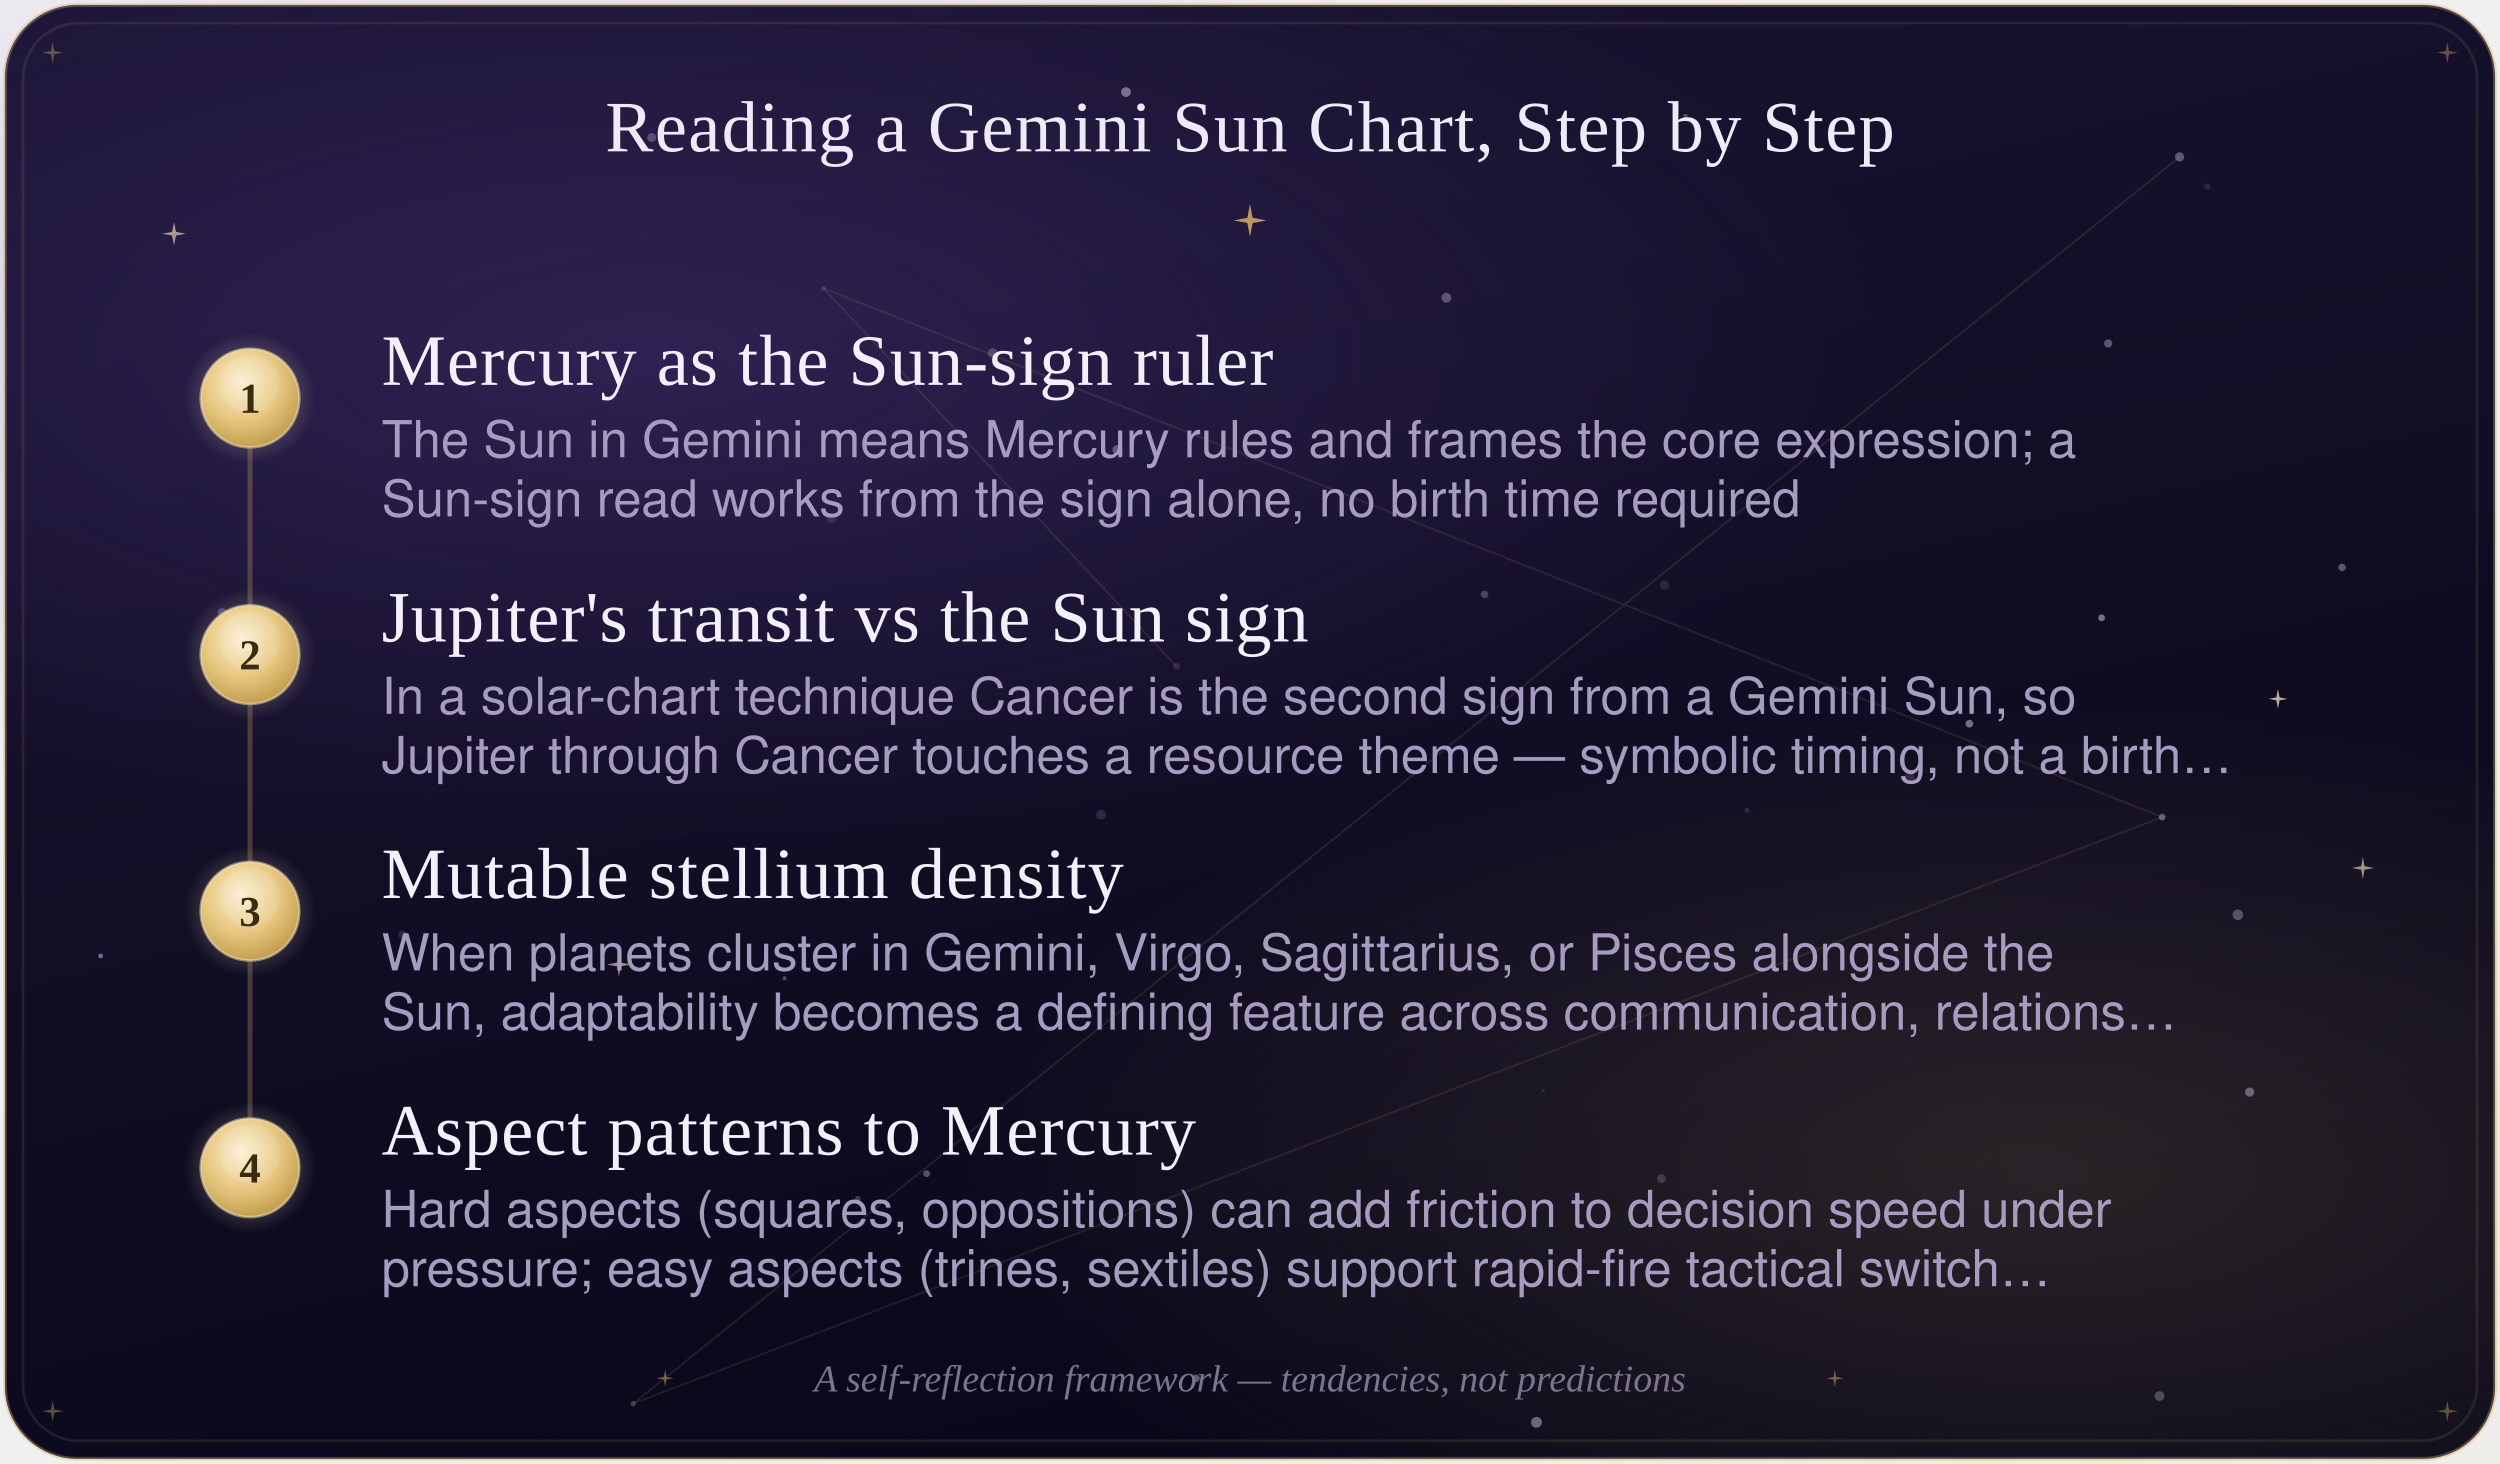
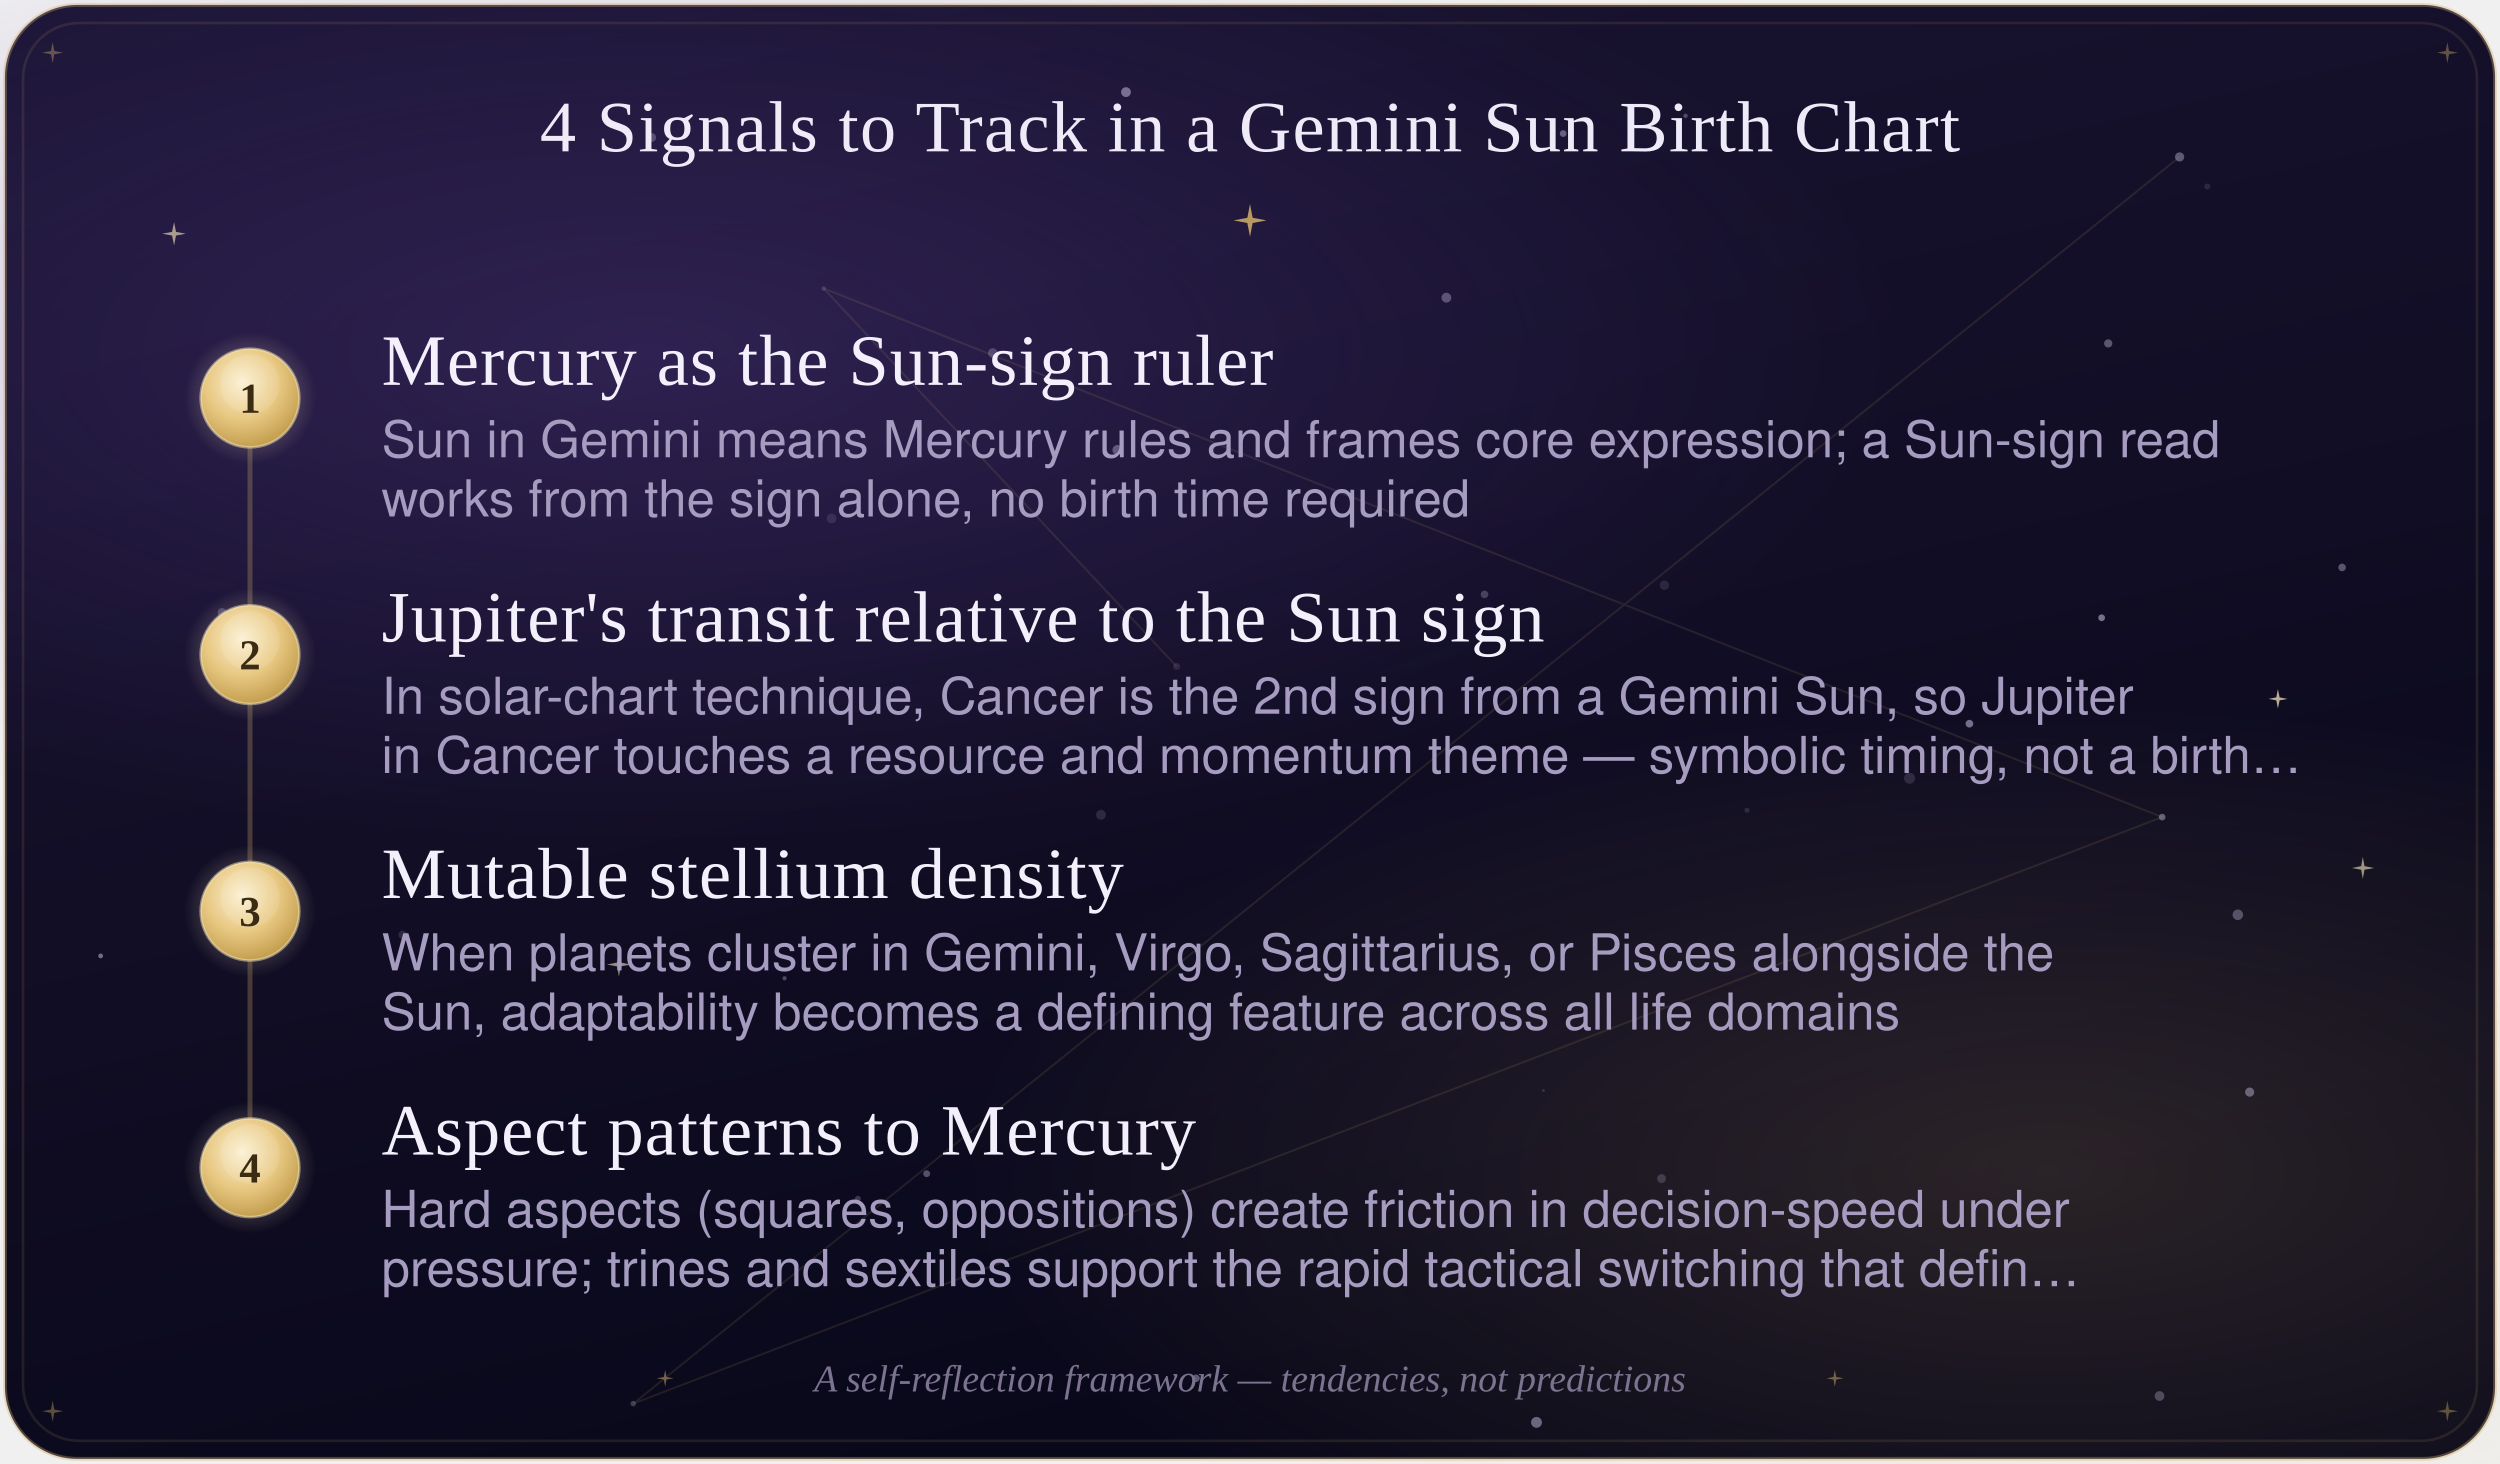
- <svg xmlns="http://www.w3.org/2000/svg" viewBox="0 0 760 445" role="img" aria-label="Reading a Gemini Sun Chart, Step by Step">
+ <svg xmlns="http://www.w3.org/2000/svg" viewBox="0 0 760 445" role="img" aria-label="4 Signals to Track in a Gemini Sun Birth Chart">
  <defs>
    <linearGradient id="matheuscunhabirthchart1en-panel" x1="0" y1="0" x2="0.4" y2="1">
      <stop offset="0" stop-color="#1a1433" />
      <stop offset="0.55" stop-color="#120e26" />
      <stop offset="1" stop-color="#09081a" />
    </linearGradient>
    <radialGradient id="matheuscunhabirthchart1en-foil" cx="0.42" cy="0.34" r="0.75">
      <stop offset="0" stop-color="#fbf0d2" />
      <stop offset="0.5" stop-color="#e8c882" />
      <stop offset="1" stop-color="#b8923f" />
    </radialGradient>
    <radialGradient id="matheuscunhabirthchart1en-glow" cx="0.5" cy="0.5" r="0.5">
      <stop offset="0" stop-color="#f6e6bf" />
      <stop offset="1" stop-color="#f6e6bf" stop-opacity="0" />
    </radialGradient>
    <radialGradient id="matheuscunhabirthchart1en-neb1" cx="0.5" cy="0.5" r="0.5">
      <stop offset="0" stop-color="#6f4bb0" stop-opacity="0.28" />
      <stop offset="1" stop-color="#6f4bb0" stop-opacity="0" />
    </radialGradient>
    <radialGradient id="matheuscunhabirthchart1en-neb2" cx="0.5" cy="0.5" r="0.5">
      <stop offset="0" stop-color="#d4af6a" stop-opacity="0.16" />
      <stop offset="1" stop-color="#d4af6a" stop-opacity="0" />
    </radialGradient>
    <linearGradient id="matheuscunhabirthchart1en-rule" x1="0" y1="0" x2="1" y2="0">
      <stop offset="0" stop-color="#d4af6a" stop-opacity="0" />
      <stop offset="0.5" stop-color="#d4af6a" stop-opacity="0.6" />
      <stop offset="1" stop-color="#d4af6a" stop-opacity="0" />
    </linearGradient>
  </defs>
  <rect x="1.5" y="1.5" width="757" height="442" rx="22" fill="url(#matheuscunhabirthchart1en-panel)" />
  <ellipse cx="198" cy="107" rx="380" ry="151" fill="url(#matheuscunhabirthchart1en-neb1)" />
  <ellipse cx="623" cy="356" rx="334" ry="142" fill="url(#matheuscunhabirthchart1en-neb2)" />
  <circle cx="260.8" cy="364.4" r="0.88" fill="#cfc8ea" opacity="0.24" />
  <circle cx="238.5" cy="297.4" r="0.64" fill="#cfc8ea" opacity="0.33" />
  <circle cx="357.7" cy="202.6" r="1.07" fill="#cfc8ea" opacity="0.13" />
  <circle cx="712.0" cy="172.5" r="1.15" fill="#cfc8ea" opacity="0.38" />
  <circle cx="250.4" cy="87.7" r="0.72" fill="#cfc8ea" opacity="0.17" />
  <circle cx="657.3" cy="248.4" r="1.02" fill="#cfc8ea" opacity="0.42" />
  <circle cx="30.6" cy="290.6" r="0.73" fill="#cfc8ea" opacity="0.51" />
  <circle cx="192.5" cy="426.7" r="0.84" fill="#cfc8ea" opacity="0.26" />
  <circle cx="451.3" cy="180.7" r="1.16" fill="#cfc8ea" opacity="0.27" />
  <circle cx="662.6" cy="47.7" r="1.40" fill="#cfc8ea" opacity="0.39" />
  <circle cx="638.9" cy="187.8" r="1.03" fill="#cfc8ea" opacity="0.53" />
  <circle cx="512.4" cy="35.2" r="0.67" fill="#cfc8ea" opacity="0.31" />
  <circle cx="506.0" cy="177.9" r="1.42" fill="#cfc8ea" opacity="0.13" />
  <circle cx="252.8" cy="157.6" r="1.48" fill="#cfc8ea" opacity="0.13" />
  <circle cx="301.8" cy="107.3" r="1.45" fill="#cfc8ea" opacity="0.26" />
  <circle cx="439.7" cy="90.5" r="1.50" fill="#cfc8ea" opacity="0.35" />
  <circle cx="363.6" cy="419.0" r="1.14" fill="#cfc8ea" opacity="0.42" />
  <circle cx="640.9" cy="104.4" r="1.25" fill="#cfc8ea" opacity="0.38" />
  <circle cx="467.1" cy="432.4" r="1.65" fill="#cfc8ea" opacity="0.47" />
  <circle cx="475.2" cy="40.6" r="1.03" fill="#cfc8ea" opacity="0.42" />
  <circle cx="342.3" cy="28.0" r="1.49" fill="#cfc8ea" opacity="0.50" />
  <circle cx="598.7" cy="220.0" r="1.17" fill="#cfc8ea" opacity="0.52" />
  <circle cx="469.2" cy="331.5" r="0.46" fill="#cfc8ea" opacity="0.15" />
  <circle cx="198.1" cy="41.8" r="1.35" fill="#cfc8ea" opacity="0.30" />
  <circle cx="580.5" cy="236.6" r="1.66" fill="#cfc8ea" opacity="0.16" />
  <circle cx="683.9" cy="332.0" r="1.39" fill="#cfc8ea" opacity="0.42" />
  <circle cx="334.7" cy="247.7" r="1.50" fill="#cfc8ea" opacity="0.15" />
  <circle cx="281.7" cy="356.8" r="1.05" fill="#cfc8ea" opacity="0.37" />
  <circle cx="531.1" cy="246.3" r="0.78" fill="#cfc8ea" opacity="0.14" />
  <circle cx="505.1" cy="358.3" r="1.35" fill="#cfc8ea" opacity="0.20" />
  <circle cx="73.8" cy="349.5" r="1.67" fill="#cfc8ea" opacity="0.30" />
  <circle cx="680.3" cy="278.1" r="1.60" fill="#cfc8ea" opacity="0.34" />
  <circle cx="76.2" cy="289.6" r="0.82" fill="#cfc8ea" opacity="0.35" />
  <circle cx="122.4" cy="284.2" r="1.26" fill="#cfc8ea" opacity="0.15" />
  <circle cx="67.5" cy="186.2" r="1.33" fill="#cfc8ea" opacity="0.26" />
  <circle cx="656.5" cy="424.4" r="1.48" fill="#cfc8ea" opacity="0.30" />
  <circle cx="339.7" cy="136.8" r="1.52" fill="#cfc8ea" opacity="0.37" />
  <circle cx="671.0" cy="56.7" r="0.90" fill="#cfc8ea" opacity="0.13" />
  <path d="M 718.297 260.5 L 718.8 263.3 L 721.7 263.874 L 718.8 264.4 L 718.297 267.2 L 717.8 264.4 L 714.9 263.874 L 717.8 263.3 Z" fill="#f6e6bf" opacity="0.612" />
  <path d="M 88.359 352.8 L 88.8 355.2 L 91.3 355.706 L 88.8 356.2 L 88.359 358.7 L 87.9 356.2 L 85.4 355.706 L 87.9 355.2 Z" fill="#f6e6bf" opacity="0.503" />
  <path d="M 692.483 209.5 L 693.0 212.0 L 695.4 212.472 L 693.0 212.9 L 692.483 215.4 L 692.0 212.9 L 689.6 212.472 L 692.0 212.0 Z" fill="#f6e6bf" opacity="0.736" />
  <path d="M 188.15 289.5 L 188.7 292.6 L 191.8 293.216 L 188.7 293.8 L 188.15 296.9 L 187.6 293.8 L 184.5 293.216 L 187.6 292.6 Z" fill="#f6e6bf" opacity="0.585" />
  <path d="M 52.923 67.5 L 53.5 70.5 L 56.5 71.051 L 53.5 71.6 L 52.923 74.6 L 52.3 71.6 L 49.3 71.051 L 52.3 70.5 Z" fill="#f6e6bf" opacity="0.632" />
  <path d="M 357.7 202.6 L 250.4 87.7 L 657.3 248.4 L 192.5 426.7 L 662.6 47.7" fill="none" stroke="#d4af6a" stroke-width="0.6" opacity="0.12" />
  <rect x="1.5" y="1.5" width="757" height="442" rx="22" fill="none" stroke="#d4af6a" stroke-opacity="0.34" stroke-width="1.2" />
  <rect x="7" y="7" width="746" height="431" rx="17" fill="none" stroke="#d4af6a" stroke-opacity="0.12" stroke-width="0.8" />
  <path d="M 16 12.8 L 16.5 15.5 L 19.2 16 L 16.5 16.5 L 16 19.2 L 15.5 16.5 L 12.8 16 L 15.5 15.5 Z" fill="#d4af6a" opacity="0.4" />
  <path d="M 744 12.8 L 744.5 15.5 L 747.2 16 L 744.5 16.5 L 744 19.2 L 743.5 16.5 L 740.8 16 L 743.5 15.5 Z" fill="#d4af6a" opacity="0.4" />
  <path d="M 16 425.8 L 16.5 428.5 L 19.2 429 L 16.5 429.5 L 16 432.2 L 15.5 429.5 L 12.8 429 L 15.5 428.5 Z" fill="#d4af6a" opacity="0.4" />
  <path d="M 744 425.8 L 744.5 428.5 L 747.2 429 L 744.5 429.5 L 744 432.2 L 743.5 429.5 L 740.8 429 L 743.5 428.5 Z" fill="#d4af6a" opacity="0.4" />
-   <text x="380" y="46" text-anchor="middle" font-family="Georgia, 'Times New Roman', serif" font-size="22" letter-spacing="0.4" fill="#efeaf8">Reading a Gemini Sun Chart, Step by Step</text>
+   <text x="380" y="46" text-anchor="middle" font-family="Georgia, 'Times New Roman', serif" font-size="22" letter-spacing="0.4" fill="#efeaf8">4 Signals to Track in a Gemini Sun Birth Chart</text>
  <line x1="230" y1="67" x2="368" y2="67" stroke="url(#matheuscunhabirthchart1en-rule)" stroke-width="1" />
  <line x1="392" y1="67" x2="530" y2="67" stroke="url(#matheuscunhabirthchart1en-rule)" stroke-width="1" />
  <path d="M 380 62.0 L 380.8 66.2 L 385.0 67 L 380.8 67.8 L 380 72.0 L 379.2 67.8 L 375.0 67 L 379.2 66.2 Z" fill="#d4af6a" opacity="0.85" />
  <line x1="76" y1="121" x2="76" y2="355" stroke="#d4af6a" stroke-opacity="0.28" stroke-width="1.5" />
  <circle cx="76" cy="121" r="20.0" fill="url(#matheuscunhabirthchart1en-glow)" opacity="0.5" />
  <circle cx="76" cy="121" r="15" fill="url(#matheuscunhabirthchart1en-foil)" stroke="#f6e6bf" stroke-opacity="0.5" stroke-width="0.8" />
  <circle cx="76" cy="116.8" r="9.0" fill="#ffffff" opacity="0.10" />
  <text x="76" y="125.5" text-anchor="middle" font-family="Georgia, 'Times New Roman', serif" font-size="13" font-weight="700" fill="#3a2c12">1</text>
  <text x="116" y="117.0" font-family="Georgia, 'Times New Roman', serif" font-size="22" letter-spacing="0.3" fill="#f3effb">Mercury as the Sun-sign ruler</text>
-   <text x="116" y="139.0" font-family="Helvetica, Arial, sans-serif" font-size="15.5" fill="#a59cc0">The Sun in Gemini means Mercury rules and frames the core expression; a</text>
-   <text x="116" y="157.0" font-family="Helvetica, Arial, sans-serif" font-size="15.5" fill="#a59cc0">Sun-sign read works from the sign alone, no birth time required</text>
+   <text x="116" y="139.0" font-family="Helvetica, Arial, sans-serif" font-size="15.5" fill="#a59cc0">Sun in Gemini means Mercury rules and frames core expression; a Sun-sign read</text>
+   <text x="116" y="157.0" font-family="Helvetica, Arial, sans-serif" font-size="15.5" fill="#a59cc0">works from the sign alone, no birth time required</text>
  <circle cx="76" cy="199" r="20.0" fill="url(#matheuscunhabirthchart1en-glow)" opacity="0.5" />
  <circle cx="76" cy="199" r="15" fill="url(#matheuscunhabirthchart1en-foil)" stroke="#f6e6bf" stroke-opacity="0.5" stroke-width="0.8" />
  <circle cx="76" cy="194.8" r="9.0" fill="#ffffff" opacity="0.10" />
  <text x="76" y="203.5" text-anchor="middle" font-family="Georgia, 'Times New Roman', serif" font-size="13" font-weight="700" fill="#3a2c12">2</text>
-   <text x="116" y="195.0" font-family="Georgia, 'Times New Roman', serif" font-size="22" letter-spacing="0.3" fill="#f3effb">Jupiter's transit vs the Sun sign</text>
-   <text x="116" y="217.0" font-family="Helvetica, Arial, sans-serif" font-size="15.5" fill="#a59cc0">In a solar-chart technique Cancer is the second sign from a Gemini Sun, so</text>
-   <text x="116" y="235.0" font-family="Helvetica, Arial, sans-serif" font-size="15.5" fill="#a59cc0">Jupiter through Cancer touches a resource theme — symbolic timing, not a birth…</text>
+   <text x="116" y="195.0" font-family="Georgia, 'Times New Roman', serif" font-size="22" letter-spacing="0.3" fill="#f3effb">Jupiter's transit relative to the Sun sign</text>
+   <text x="116" y="217.0" font-family="Helvetica, Arial, sans-serif" font-size="15.5" fill="#a59cc0">In solar-chart technique, Cancer is the 2nd sign from a Gemini Sun, so Jupiter</text>
+   <text x="116" y="235.0" font-family="Helvetica, Arial, sans-serif" font-size="15.5" fill="#a59cc0">in Cancer touches a resource and momentum theme — symbolic timing, not a birth…</text>
  <circle cx="76" cy="277" r="20.0" fill="url(#matheuscunhabirthchart1en-glow)" opacity="0.5" />
  <circle cx="76" cy="277" r="15" fill="url(#matheuscunhabirthchart1en-foil)" stroke="#f6e6bf" stroke-opacity="0.5" stroke-width="0.8" />
  <circle cx="76" cy="272.8" r="9.0" fill="#ffffff" opacity="0.10" />
  <text x="76" y="281.5" text-anchor="middle" font-family="Georgia, 'Times New Roman', serif" font-size="13" font-weight="700" fill="#3a2c12">3</text>
  <text x="116" y="273.0" font-family="Georgia, 'Times New Roman', serif" font-size="22" letter-spacing="0.3" fill="#f3effb">Mutable stellium density</text>
  <text x="116" y="295.0" font-family="Helvetica, Arial, sans-serif" font-size="15.5" fill="#a59cc0">When planets cluster in Gemini, Virgo, Sagittarius, or Pisces alongside the</text>
-   <text x="116" y="313.0" font-family="Helvetica, Arial, sans-serif" font-size="15.5" fill="#a59cc0">Sun, adaptability becomes a defining feature across communication, relations…</text>
+   <text x="116" y="313.0" font-family="Helvetica, Arial, sans-serif" font-size="15.5" fill="#a59cc0">Sun, adaptability becomes a defining feature across all life domains</text>
  <circle cx="76" cy="355" r="20.0" fill="url(#matheuscunhabirthchart1en-glow)" opacity="0.5" />
  <circle cx="76" cy="355" r="15" fill="url(#matheuscunhabirthchart1en-foil)" stroke="#f6e6bf" stroke-opacity="0.5" stroke-width="0.8" />
  <circle cx="76" cy="350.8" r="9.0" fill="#ffffff" opacity="0.10" />
  <text x="76" y="359.5" text-anchor="middle" font-family="Georgia, 'Times New Roman', serif" font-size="13" font-weight="700" fill="#3a2c12">4</text>
  <text x="116" y="351.0" font-family="Georgia, 'Times New Roman', serif" font-size="22" letter-spacing="0.3" fill="#f3effb">Aspect patterns to Mercury</text>
-   <text x="116" y="373.0" font-family="Helvetica, Arial, sans-serif" font-size="15.5" fill="#a59cc0">Hard aspects (squares, oppositions) can add friction to decision speed under</text>
-   <text x="116" y="391.0" font-family="Helvetica, Arial, sans-serif" font-size="15.5" fill="#a59cc0">pressure; easy aspects (trines, sextiles) support rapid-fire tactical switch…</text>
+   <text x="116" y="373.0" font-family="Helvetica, Arial, sans-serif" font-size="15.5" fill="#a59cc0">Hard aspects (squares, oppositions) create friction in decision-speed under</text>
+   <text x="116" y="391.0" font-family="Helvetica, Arial, sans-serif" font-size="15.5" fill="#a59cc0">pressure; trines and sextiles support the rapid tactical switching that defin…</text>
  <path d="M 202.227 416.4 L 202.6 418.6 L 204.8 419 L 202.6 419.4 L 202.227 421.6 L 201.8 419.4 L 199.6 419 L 201.8 418.6 Z" fill="#d4af6a" opacity="0.5" />
  <text x="380" y="423" text-anchor="middle" font-family="Georgia, 'Times New Roman', serif" font-style="italic" font-size="11.5" fill="#7b738f">A self-reflection framework — tendencies, not predictions</text>
  <path d="M 557.773 416.4 L 558.2 418.6 L 560.4 419 L 558.2 419.4 L 557.773 421.6 L 557.4 419.4 L 555.2 419 L 557.4 418.6 Z" fill="#d4af6a" opacity="0.5" />
</svg>
